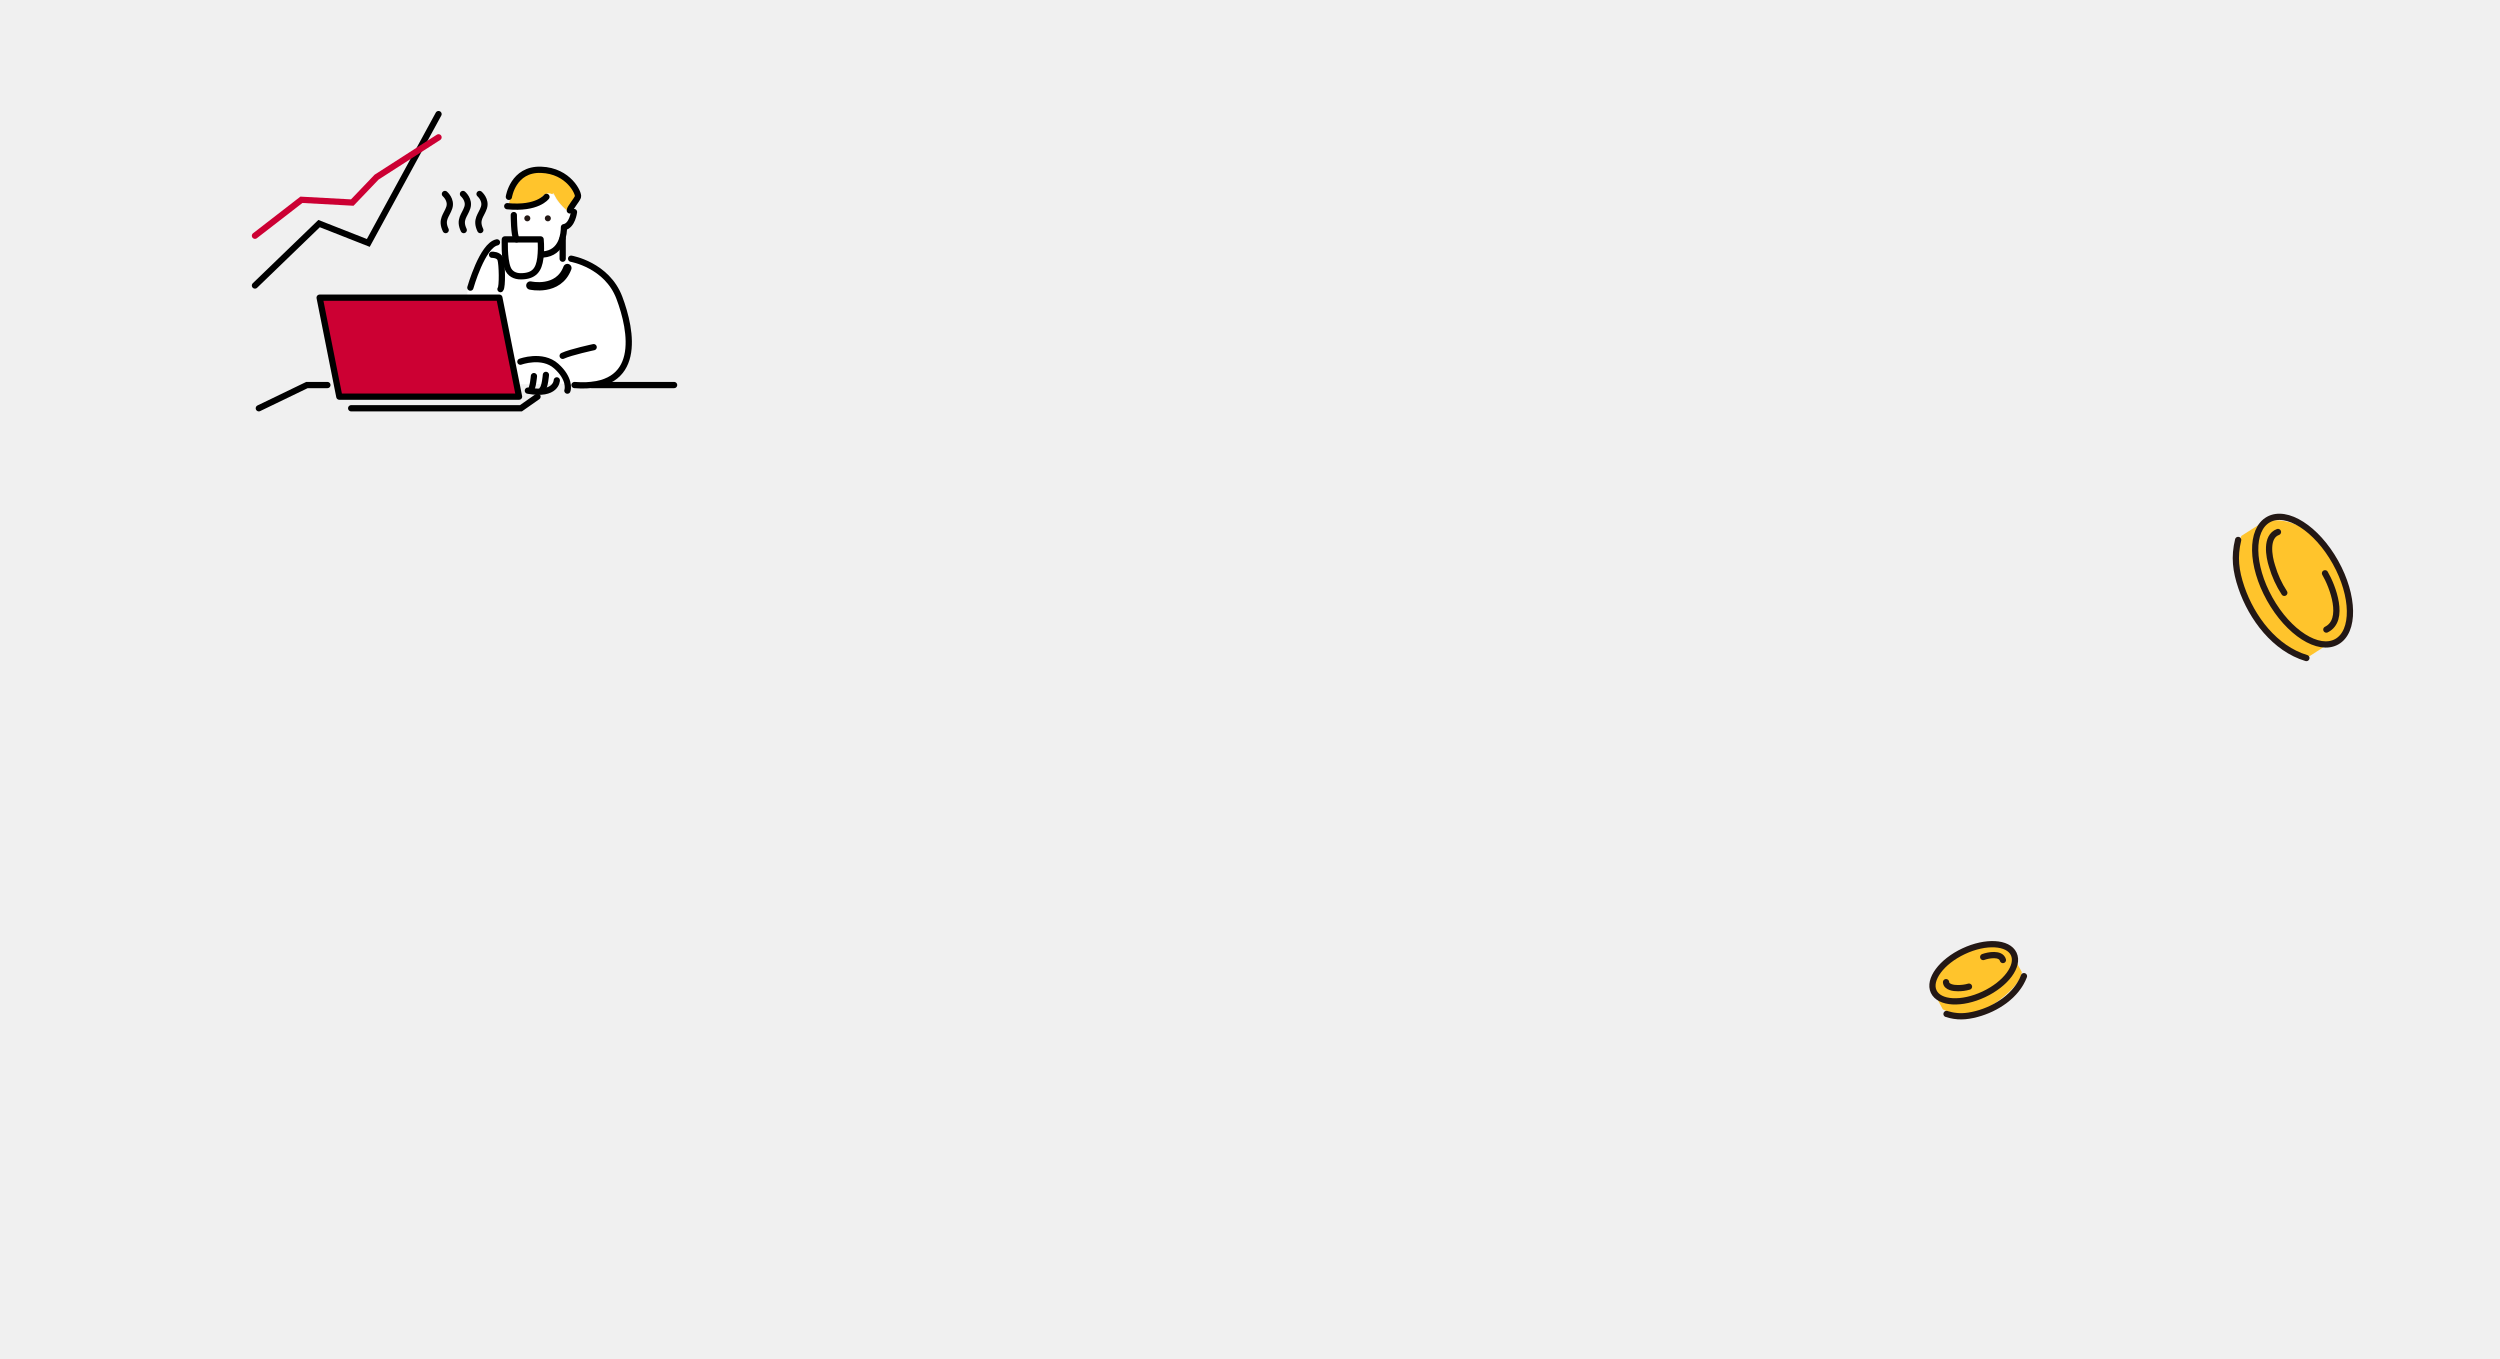
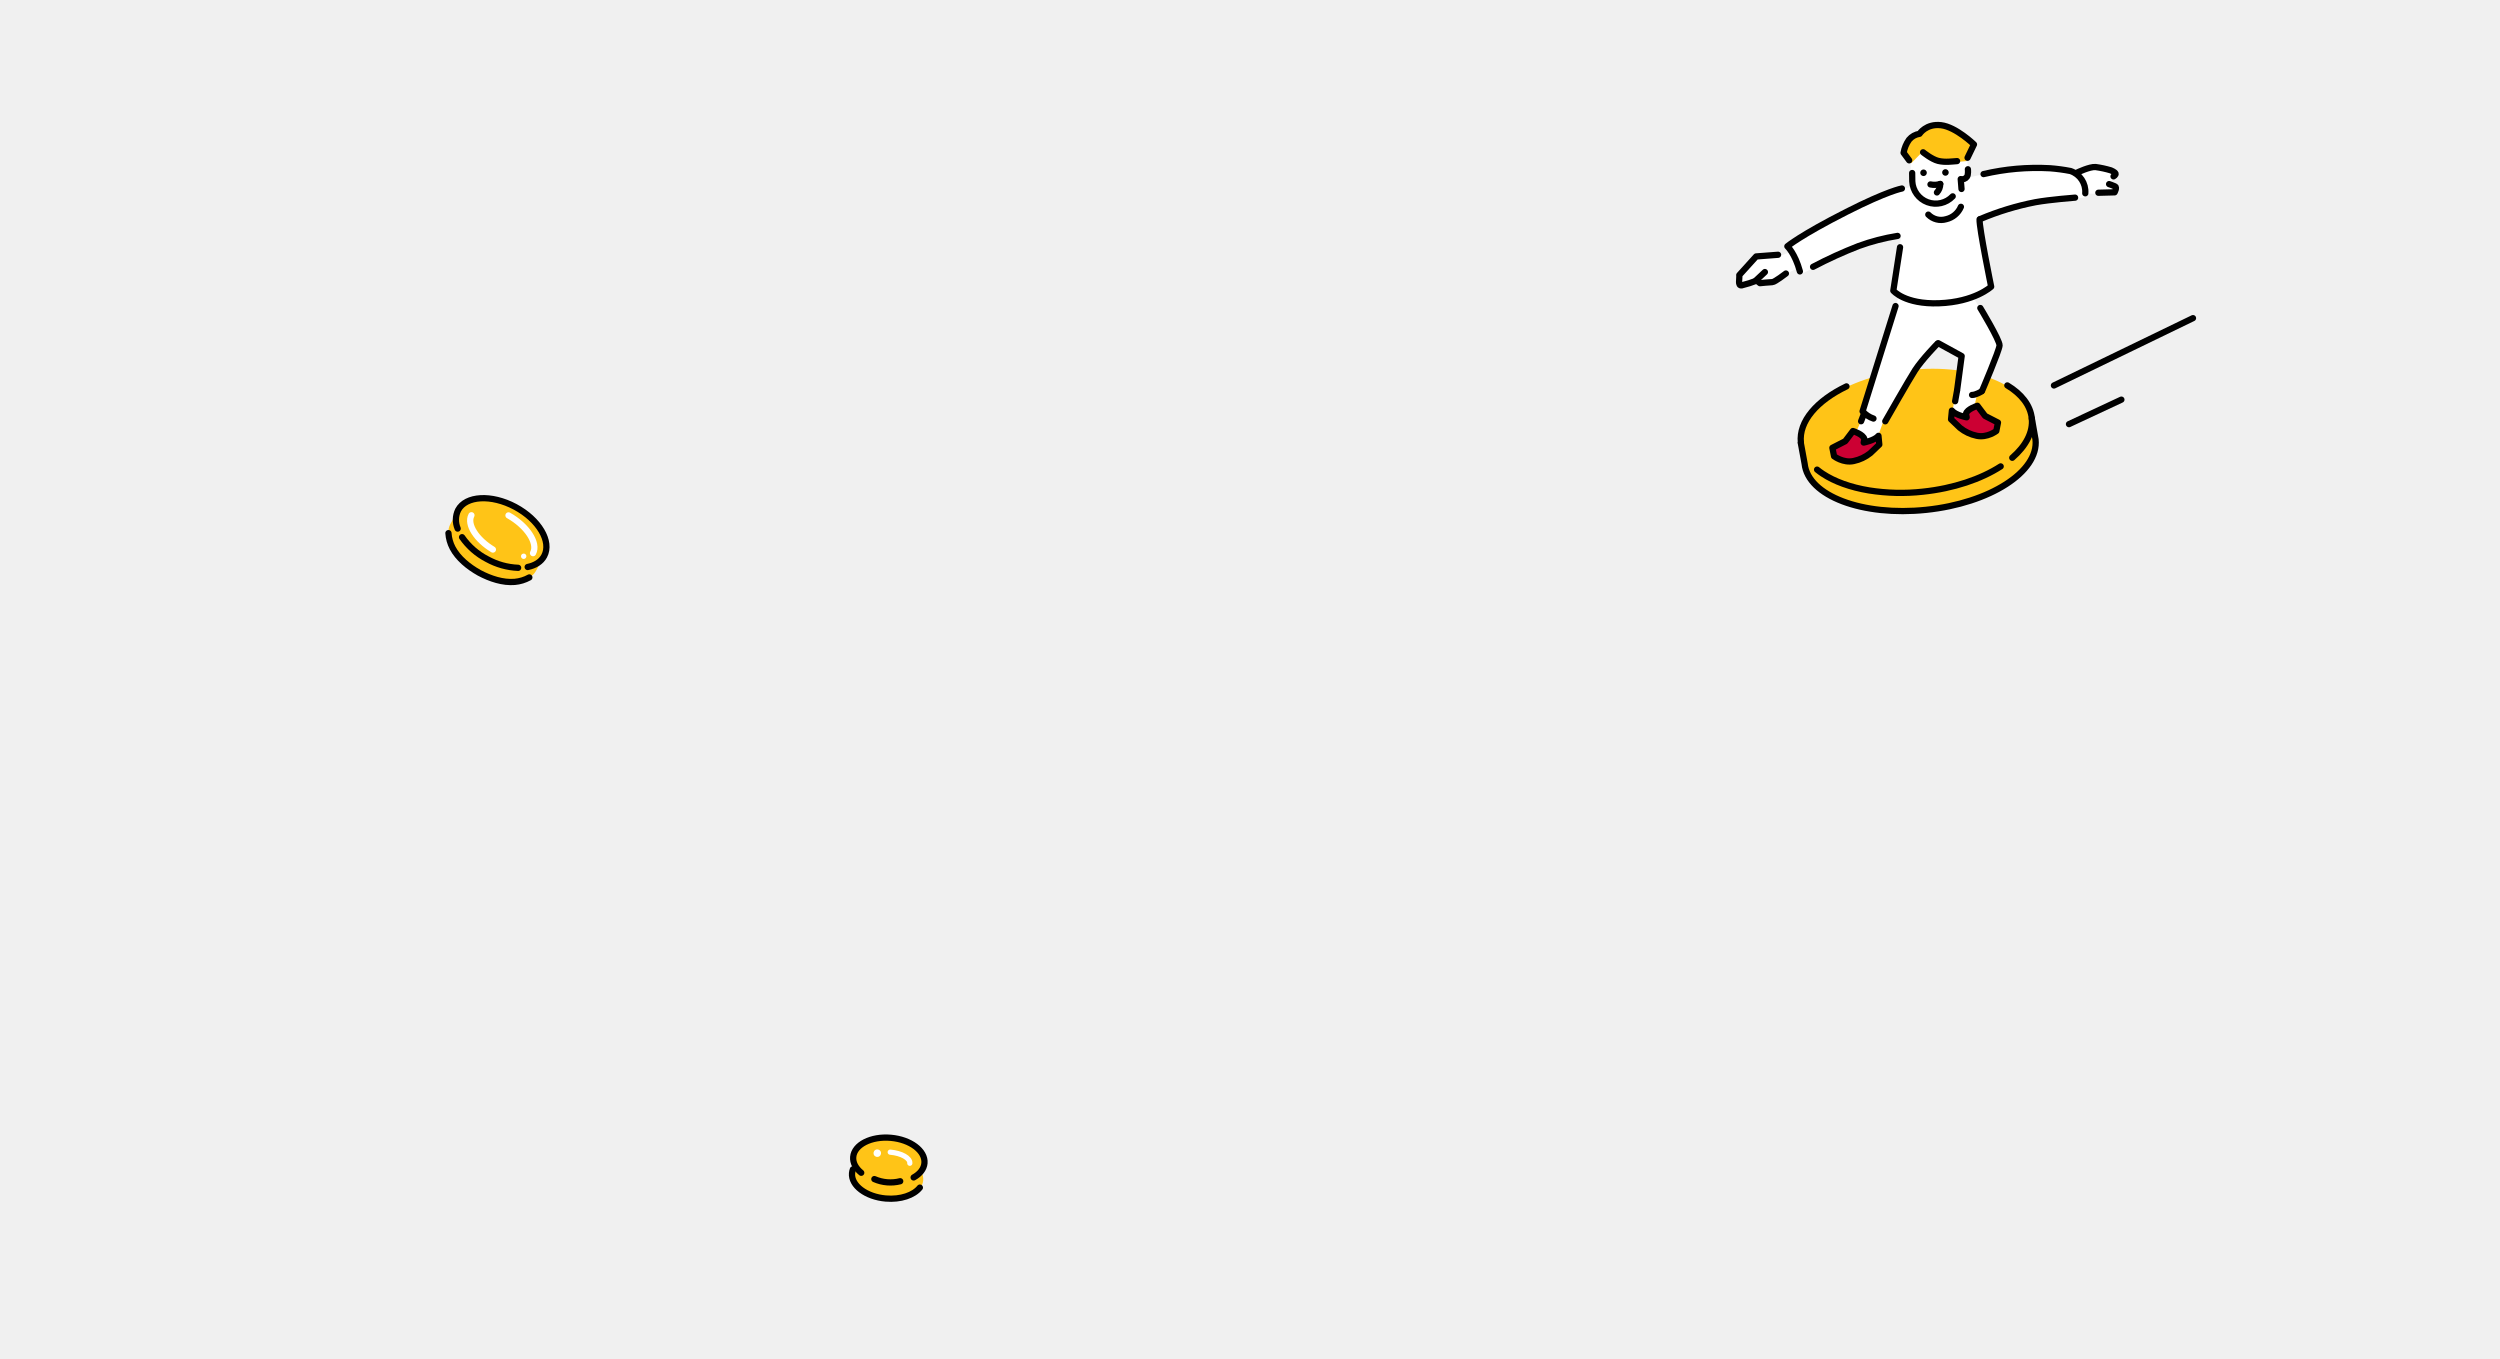
<svg xmlns="http://www.w3.org/2000/svg" width="1200" height="652" viewBox="0 0 1200 652">
-   <g id="グループ_20589" data-name="グループ 20589" transform="translate(-360 -120)">
-     <g id="mv06">
-       <g id="coin" transform="translate(2364.313 -308.014) rotate(111)">
-         <path id="パス_3593" data-name="パス 3593" d="M966.507,616.581s21.261,1.27,34.132-21.279,8.186-29.855,8.186-29.855l-15.64-11.435s-13.656-8.257-34.3,21.279c-13.974,20.962-2.224,33.984-2.224,33.984l9.845,7.305" transform="translate(5.952 4.638)" fill="#ffc42c" />
-         <path id="パス_3594" data-name="パス 3594" d="M1001.275,559.4c1.2,15.663-8.483,31.31-20.441,41.262-6.473,5.389-12.422,8.56-20.746,9.625" transform="translate(14.739 11.679)" fill="none" stroke="#231815" stroke-linecap="round" stroke-miterlimit="10" stroke-width="3" />
-         <ellipse id="楕円形_2313" data-name="楕円形 2313" cx="33.605" cy="18.082" rx="33.605" ry="18.082" transform="matrix(0.64, -0.768, 0.768, 0.64, 946.59, 600.33)" fill="none" stroke="#231815" stroke-linecap="round" stroke-miterlimit="10" stroke-width="3" />
-         <path id="パス_3595" data-name="パス 3595" d="M985.079,558.6c-7.588-7.039-20.56,4.728-24.991,10.28" transform="translate(14.739 8.426)" fill="none" stroke="#231815" stroke-linecap="round" stroke-miterlimit="10" stroke-width="3" />
-         <path id="パス_3596" data-name="パス 3596" d="M981.286,569.486a48.03,48.03,0,0,1-9.834,10.064c-3.839,3.121-12.11,8.075-16.34,3.243" transform="translate(9.304 22.695)" fill="none" stroke="#231815" stroke-linecap="round" stroke-miterlimit="10" stroke-width="3" />
+   <g id="グループ_20859" data-name="グループ 20859" transform="translate(-373 -139)">
+     <g id="グループ_20689" data-name="グループ 20689" transform="translate(1101.117 197)">
+       <g id="グループ_20680" data-name="グループ 20680" transform="translate(133.226 113.75)">
+         <path id="パス_4197" data-name="パス 4197" d="M147.648,187.991c1.616,15.423,27.737,25.325,58.343,22.117s54.107-18.31,52.491-33.732L256.4,164.122l-110.309,14.66Z" transform="translate(-142.761 -136.778)" fill="#ffc417" />
+         <ellipse id="楕円形_2435" data-name="楕円形 2435" cx="55.72" cy="29.572" rx="55.72" ry="29.572" transform="matrix(0.995, -0.104, 0.104, 0.995, 0, 11.615)" fill="#ffc417" />
      </g>
-       <g id="illulst" transform="translate(-367.979 -1090.837)">
-         <path id="パス_3509" data-name="パス 3509" d="M940.68,1301.525s2.241-12.547,11.651-15.385c3.584-.6,7.618-1.792,12.846,2.241s8.662,8.812,7.915,9.857-4.78,6.464-4.78,6.464a22.339,22.339,0,0,1-6.273-8.106C956.513,1300.031,948,1302.868,940.68,1301.525Z" transform="translate(31.658 6.973)" fill="#ffc42c" />
-         <path id="パス_3510" data-name="パス 3510" d="M992.963,1384.828s-1.792.448,1.569-1.792c19.492-17.252,2.24-44.809-4.258-51.307s-18.819-8.065-18.819-8.065l.672-13,2.465-2.475c4.928-7.629-1.569-6.37-1.569-6.37s-4.705-4.82-4.928-6.165-3.81-3.584-6.721.224-13.667,4.705-13.667,4.705v16.356h-6.049s-1.793,0-8.515,6.5c-16.13,15.906-1.344,62.283-1.344,62.283Z" transform="translate(26.375 9.872)" fill="#fff" />
-         <path id="パス_3511" data-name="パス 3511" d="M850.356,1347.884l30.788-29.726,23.622,9.289,33.708-61.841" transform="translate(0)" fill="none" stroke="#000" stroke-linecap="round" stroke-miterlimit="10" stroke-width="3" />
-         <path id="パス_3512" data-name="パス 3512" d="M850.356,1321.1l22.295-17.252,24.418,1.327,11.678-12.209,29.726-19.11" transform="translate(0 2.893)" fill="none" stroke="#c03" stroke-linecap="round" stroke-miterlimit="10" stroke-width="3" />
-         <path id="パス_3513" data-name="パス 3513" d="M851.732,1373.053l23.091-11.147h9.82" transform="translate(0.482 33.753)" fill="none" stroke="#000" stroke-linecap="round" stroke-miterlimit="10" stroke-width="3" />
-         <line id="線_53" data-name="線 53" x1="39.547" transform="translate(1011.994 1395.658)" fill="none" stroke="#000" stroke-linecap="round" stroke-miterlimit="10" stroke-width="3" />
-         <path id="パス_3514" data-name="パス 3514" d="M884.553,1371.607h81.482l7.962-5.574" transform="translate(11.986 35.199)" fill="none" stroke="#000" stroke-linecap="round" stroke-miterlimit="10" stroke-width="3" />
-         <path id="パス_3515" data-name="パス 3515" d="M969.064,1378.363H882.8l-9.454-47.509h86.26Z" transform="translate(8.059 22.869)" fill="#c03" stroke="#000" stroke-linecap="round" stroke-linejoin="round" stroke-width="3" />
-         <path id="パス_3516" data-name="パス 3516" d="M918.026,1294s3.315,2.821,2.089,6.555-4.142,5.671-1.725,10.766" transform="translate(23.519 9.951)" fill="none" stroke="#000" stroke-linecap="round" stroke-linejoin="round" stroke-width="3" />
-         <path id="パス_3517" data-name="パス 3517" d="M924.438,1294s3.315,2.821,2.089,6.555-4.142,5.671-1.725,10.766" transform="translate(25.767 9.951)" fill="none" stroke="#000" stroke-linecap="round" stroke-linejoin="round" stroke-width="3" />
-         <path id="パス_3518" data-name="パス 3518" d="M930.332,1294s3.316,2.821,2.089,6.555-4.142,5.671-1.725,10.766" transform="translate(27.833 9.951)" fill="none" stroke="#000" stroke-linecap="round" stroke-linejoin="round" stroke-width="3" />
-         <path id="パス_3519" data-name="パス 3519" d="M948.239,1328.707s13.443,3.113,17.774-8.389" transform="translate(34.307 19.176)" fill="none" stroke="#000" stroke-linecap="round" stroke-linejoin="round" stroke-width="4" />
-         <path id="パス_3520" data-name="パス 3520" d="M962.727,1317s17.177,2.915,23.151,18.708,11.5,44.477-21.508,41.935" transform="translate(39.385 18.014)" fill="none" stroke="#000" stroke-linecap="round" stroke-linejoin="round" stroke-width="3" />
-         <path id="パス_3521" data-name="パス 3521" d="M944.7,1353.931s10.456-3.884,17.176,2.09,5.676,11.2,5.378,11.8" transform="translate(33.067 30.522)" fill="none" stroke="#000" stroke-linecap="round" stroke-linejoin="round" stroke-width="3" />
-         <path id="パス_3522" data-name="パス 3522" d="M961.245,1360.245s-.15,7.468-13.891,4.928" transform="translate(33.997 33.171)" fill="none" stroke="#000" stroke-linecap="round" stroke-linejoin="round" stroke-width="3" />
-         <path id="パス_3523" data-name="パス 3523" d="M954.215,1358.292s-.451,5.854-1.718,6.969" transform="translate(35.799 32.486)" fill="none" stroke="#000" stroke-linecap="round" stroke-linejoin="round" stroke-width="3" />
-         <path id="パス_3524" data-name="パス 3524" d="M949.957,1358.735s-.451,5.853-1.718,6.967" transform="translate(34.307 32.641)" fill="none" stroke="#000" stroke-linecap="round" stroke-linejoin="round" stroke-width="3" />
-         <path id="パス_3525" data-name="パス 3525" d="M974.6,1348.444s-10.958,2.335-14.872,4.161" transform="translate(38.334 29.034)" fill="none" stroke="#000" stroke-linecap="round" stroke-linejoin="round" stroke-width="3" />
-         <path id="パス_3526" data-name="パス 3526" d="M939.183,1310.143H956.36a42.958,42.958,0,0,1-.124,8.915c-.708,5.79-3.048,8.765-9.356,8.794-2.874.012-5.326-1.229-6.353-3.968C938.735,1319.1,939.183,1310.143,939.183,1310.143Z" transform="translate(31.116 15.61)" fill="none" stroke="#000" stroke-linecap="round" stroke-linejoin="round" stroke-width="3" />
-         <line id="線_54" data-name="線 54" y1="9.746" transform="translate(998.061 1325.268)" fill="none" stroke="#000" stroke-linecap="round" stroke-linejoin="round" stroke-width="3" />
-         <path id="パス_3527" data-name="パス 3527" d="M967.617,1300.411s-.783,6.609-4.817,7.281c0,2.577-.559,12.435-10.081,13.106" transform="translate(35.877 12.199)" fill="none" stroke="#000" stroke-linecap="round" stroke-linejoin="round" stroke-width="3" />
-         <path id="パス_3528" data-name="パス 3528" d="M958.846,1295.019s-4.257,5.937-18.819,4.481" transform="translate(31.429 10.309)" fill="none" stroke="#000" stroke-linecap="round" stroke-linejoin="round" stroke-width="3" />
-         <path id="パス_3529" data-name="パス 3529" d="M940.607,1298.394s2.028-13.443,15.409-12.995,18.31,11.427,17.749,12.995-3.92,5.378-3.92,6.5" transform="translate(31.632 6.934)" fill="none" stroke="#000" stroke-linecap="round" stroke-linejoin="round" stroke-width="3" />
-         <circle id="楕円形_2302" data-name="楕円形 2302" cx="1.456" cy="1.456" r="1.456" transform="translate(979.633 1314.178)" fill="#231815" />
-         <circle id="楕円形_2303" data-name="楕円形 2303" cx="1.456" cy="1.456" r="1.456" transform="translate(989.491 1314.178)" fill="#231815" />
-         <path id="パス_3530" data-name="パス 3530" d="M942.363,1301.489s0,9.93,1.326,11.651" transform="translate(32.248 12.577)" fill="none" stroke="#000" stroke-linecap="round" stroke-miterlimit="10" stroke-width="3" />
-         <path id="パス_3531" data-name="パス 3531" d="M926.921,1332.926s5.713-20.313,12.77-21.732" transform="translate(26.835 15.979)" fill="none" stroke="#000" stroke-linecap="round" stroke-miterlimit="10" stroke-width="3" />
-         <path id="パス_3532" data-name="パス 3532" d="M934.635,1315.6s3.249-.112,4.033,2.128,1.009,13.4,0,14.373" transform="translate(29.539 17.521)" fill="none" stroke="#000" stroke-linecap="round" stroke-miterlimit="10" stroke-width="3" />
+       <path id="パス_4198" data-name="パス 4198" d="M222.683,31.071s14.755-3.084,19.927-3.8,16.653-1.8,21.825-1.139,10.722,1.993,10.722,1.993l2.136.854s6.737-3.273,8.872-3.084,8.825,2.419,8.825,2.419a3.493,3.493,0,0,1,.474,1.708c-.1.711-3.227,3.985-3.227,3.985l3.036,1.186a2.09,2.09,0,0,1-.142,2.231c-.759,1.423-9.252.948-9.252.948l-4.032-.047-.474,1.8-3.227.426s-16.938,1.519-22.2,2.657-25.051,7.876-25.051,7.876a107.458,107.458,0,0,0,2.23,16.321C235.161,77.472,236.3,83.4,236.3,83.4s-5.266,3.416-7.781,4.7-12.193,3.938-19.737,3.559a55.235,55.235,0,0,1-13.048-2.135c-4.971-1.622-5.977-3.131-5.977-3.131l-.57-1.282,3.748-26.094s-13.285,2.372-20.876,5.029-22.774,10.723-22.774,10.723L144.873,77s-2.135-6.737-3.273-8.635-2.7-4.65-2.7-4.65S152.845,54.7,160.91,50.523,184.253,38.71,190.279,37a57.335,57.335,0,0,1,8.4-1.945s1.8,5.977,7.211,7.875,9.489-.522,11.957-2.847S222.683,31.071,222.683,31.071Z" transform="translate(-8.515 -3.393)" fill="#fff" />
+       <path id="パス_4199" data-name="パス 4199" d="M135.973,73.291c-.121-.088-4.27,1.329-4.27,1.329l-12.384,1.043-7.59,8.872-.1,3.8a2.114,2.114,0,0,0,1.8,1,67.764,67.764,0,0,0,6.832-2.135,5.169,5.169,0,0,0,2.515,1.234c1.091,0,5.219-.57,5.219-.57l7.212-4.934,4.222-2.183S138.867,75.427,135.973,73.291Z" transform="translate(-4.642 -10.125)" fill="#fff" />
+       <path id="パス_4200" data-name="パス 4200" d="M197.4,97.182l-17.579,55.724.855,1.352-4.056,8.683s3.416,2.135,3.843,3.273a4.5,4.5,0,0,1,.285,2.064s4.341-1,4.981-1.708,1.495-1.779,1.495-1.779l2.419-6.69,1.779-.854s12.6-24.126,17.223-29.178a79.617,79.617,0,0,1,7.33-7.259L227.223,127l-4.2,25.549a39.731,39.731,0,0,0,4.27,2.847,13.732,13.732,0,0,0,2.278.57l.071-2.278s3.772-1.839,3.772-2.776c0-.426,1.281-5.765,1.281-5.765l2.348-1.352,7.9-20.14a10.444,10.444,0,0,0-.214-4.056c-.57-1.637-11.244-20.5-11.244-20.5s-11.458,3.132-18.86,2.7S197.4,97.182,197.4,97.182Z" transform="translate(-13.873 -13.519)" fill="#fff" />
+       <g id="グループ_20682" data-name="グループ 20682" transform="translate(106.636 22.161)">
+         <path id="パス_4201" data-name="パス 4201" d="M256.632,166.106l1.8,10.188c1.616,15.422-21.885,30.525-52.491,33.732s-56.727-6.695-58.343-22.117l-1.836-9.992" transform="translate(-116.127 -45.47)" fill="none" stroke="#000" stroke-linecap="round" stroke-linejoin="round" stroke-width="3" />
+         <path id="パス_4202" data-name="パス 4202" d="M145.789,175.182c-1.064-10.152,7.69-20.118,21.877-26.949" transform="translate(-116.118 -42.932)" fill="none" stroke="#000" stroke-linecap="round" stroke-linejoin="round" stroke-width="3" />
+         <path id="パス_4203" data-name="パス 4203" d="M242.994,193c-9.419,6.081-22.569,10.587-37.4,12.142a97.218,97.218,0,0,1-25.8-.612c-8.893-1.471-16.58-4.253-22.271-8.029q-1.414-.938-2.661-1.956" transform="translate(-117.418 -49.29)" fill="none" stroke="#000" stroke-linecap="round" stroke-linejoin="round" stroke-width="3" />
+         <path id="パス_4204" data-name="パス 4204" d="M261.294,147.693c6.791,4.111,11.09,9.532,11.747,15.8.7,6.669-2.84,13.258-9.372,18.93" transform="translate(-132.536 -42.855)" fill="none" stroke="#000" stroke-linecap="round" stroke-linejoin="round" stroke-width="3" />
+         <g id="グループ_20681" data-name="グループ 20681" transform="translate(0)">
+           <path id="パス_4205" data-name="パス 4205" d="M232.74,47.768a10.173,10.173,0,0,1-7.111,5.958,8.574,8.574,0,0,1-8.54-2.215" transform="translate(-126.257 -28.662)" fill="none" stroke="#000" stroke-linecap="round" stroke-linejoin="round" stroke-width="3" />
+           <path id="パス_4206" data-name="パス 4206" d="M193.22,37.531s-6.8,1.152-26.528,11.169C144.41,60.012,138.23,65.277,138.23,65.277s3.673,3.38,6.024,12.048" transform="translate(-115.056 -27.208)" fill="none" stroke="#000" stroke-linecap="round" stroke-linejoin="round" stroke-width="3" />
+           <line id="線_239" data-name="線 239" y1="3.949" x2="4.209" transform="translate(8.187 50.429)" fill="none" stroke="#000" stroke-linecap="round" stroke-linejoin="round" stroke-width="3" />
+           <path id="パス_4207" data-name="パス 4207" d="M129.931,74.607l-10.511.8-8.094,8.943c.21,1.883-.875,5.241,1.145,4.935A57.156,57.156,0,0,0,119.7,87l1.555,1.233s4.775-.473,5.955-.5S133.7,83.6,133.7,83.6" transform="translate(-111.22 -32.474)" fill="none" stroke="#000" stroke-linecap="round" stroke-linejoin="round" stroke-width="3" />
+           <path id="パス_4208" data-name="パス 4208" d="M152.615,78.887A209.159,209.159,0,0,1,174.507,68.9a100.814,100.814,0,0,1,18.66-4.848" transform="translate(-117.1 -30.974)" fill="none" stroke="#000" stroke-linecap="round" stroke-linejoin="round" stroke-width="3" />
+           <path id="パス_4209" data-name="パス 4209" d="M200.745,68.171l-3.232,20.863s5.464,6.622,21.919,6.034c17.214-.615,25.051-7.971,25.051-7.971S238.722,59,238.92,54.8" transform="translate(-123.477 -29.661)" fill="none" stroke="#000" stroke-linecap="round" stroke-linejoin="round" stroke-width="3" />
+           <path id="パス_4210" data-name="パス 4210" d="M248,28.957a112.564,112.564,0,0,1,31.883-2.792,84.7,84.7,0,0,1,9.844,1.323,10.437,10.437,0,0,1,7.1,10.7" transform="translate(-130.648 -25.563)" fill="none" stroke="#000" stroke-linecap="round" stroke-linejoin="round" stroke-width="3" />
+           <path id="パス_4211" data-name="パス 4211" d="M246.118,52.926a133.556,133.556,0,0,1,26.531-8.1c6.97-1.264,19.016-2.183,19.016-2.183" transform="translate(-130.38 -27.934)" fill="none" stroke="#000" stroke-linecap="round" stroke-linejoin="round" stroke-width="3" />
+           <path id="パス_4212" data-name="パス 4212" d="M312.232,39.22l7.79-.207s1.293-2.35.231-2.846-2.866-1.1-2.866-1.1" transform="translate(-139.771 -26.858)" fill="none" stroke="#000" stroke-linecap="round" stroke-linejoin="round" stroke-width="3" />
+           <path id="パス_4213" data-name="パス 4213" d="M300.4,28.159s6.013-2.889,8.816-2.645a48.808,48.808,0,0,1,7.336,1.59s1.964.8,2.237,1.516S317.832,30,317.832,30" transform="translate(-138.091 -25.499)" fill="none" stroke="#000" stroke-linecap="round" stroke-linejoin="round" stroke-width="3" />
+         </g>
+         <path id="パス_4214" data-name="パス 4214" d="M193.011,161.609s11.635-20.39,14.3-24.5c3.484-5.361,10.719-12.73,10.719-12.73" transform="translate(-122.837 -39.544)" fill="none" stroke="#000" stroke-linecap="round" stroke-linejoin="round" stroke-width="3" />
+         <path id="パス_4215" data-name="パス 4215" d="M196.133,103.3l-15.811,50.515a12.03,12.03,0,0,0,5.226,3.484" transform="translate(-121.035 -36.55)" fill="none" stroke="#000" stroke-linecap="round" stroke-linejoin="round" stroke-width="3" />
+         <line id="線_240" data-name="線 240" x1="1.234" y2="3.226" transform="translate(58.569 118.815)" fill="none" stroke="#000" stroke-linecap="round" stroke-linejoin="round" stroke-width="3" />
+         <path id="パス_4216" data-name="パス 4216" d="M185.951,179.708l-4.311,4.115a18.947,18.947,0,0,1-8,3.784c-5,1.09-9.41-2.283-9.41-2.283l-.807-4.058,6.183-3.176,3.7-4.889s5.033,1.622,5.482,3.871l-.326,1.682s5.264-1,7.081-3.241Z" transform="translate(-118.635 -46.478)" fill="#c03" stroke="#000" stroke-linecap="round" stroke-linejoin="round" stroke-width="3" />
+         <path id="パス_4217" data-name="パス 4217" d="M229.813,165.585l4.312,4.115a18.94,18.94,0,0,0,8,3.784c5,1.09,9.41-2.283,9.41-2.283l.806-4.058-6.183-3.176-3.7-4.889s-5.032,1.622-5.481,3.871l.325,1.682s-5.263-1-7.08-3.241Z" transform="translate(-128.065 -44.472)" fill="#c03" stroke="#000" stroke-linecap="round" stroke-linejoin="round" stroke-width="3" />
+         <path id="パス_4218" data-name="パス 4218" d="M241.569,152.751c1.8.019,4.533-1.661,4.533-1.661" transform="translate(-129.734 -43.337)" fill="none" stroke="#000" stroke-linecap="round" stroke-linejoin="round" stroke-width="3" />
+         <path id="パス_4219" data-name="パス 4219" d="M222.646,124.072l11.247,6.171L231.711,146.6" transform="translate(-127.047 -39.5)" fill="none" stroke="#000" stroke-linecap="round" stroke-linejoin="round" stroke-width="3" />
+         <path id="パス_4220" data-name="パス 4220" d="M246.19,104.388s9.382,15.495,9.232,17.976-8.4,21.824-8.4,21.824" transform="translate(-130.391 -36.704)" fill="none" stroke="#000" stroke-linecap="round" stroke-linejoin="round" stroke-width="3" />
+         <line id="線_241" data-name="線 241" x1="0.892" y2="4.984" transform="translate(103.711 107.443)" fill="none" stroke="#000" stroke-linecap="round" stroke-linejoin="round" stroke-width="3" />
+         <line id="線_242" data-name="線 242" y1="32.317" x2="66.744" transform="translate(151.137 72.549)" fill="#fff" stroke="#000" stroke-linecap="round" stroke-linejoin="round" stroke-width="3" />
+         <line id="線_243" data-name="線 243" y1="11.756" x2="25.152" transform="translate(158.361 111.667)" fill="#fff" stroke="#000" stroke-linecap="round" stroke-linejoin="round" stroke-width="3" />
      </g>
-       <g id="coin-2" data-name="coin" transform="translate(671.095 -341.263) rotate(25)">
-         <path id="パス_3593-2" data-name="パス 3593" d="M961.179,593.148s13.431.8,21.563-13.443,5.171-18.86,5.171-18.86l-9.88-7.224s-8.627-5.216-21.668,13.443c-8.828,13.242-1.4,21.469-1.4,21.469l6.219,4.615" transform="translate(1.753 1.366)" fill="#ffc42c" />
-         <path id="パス_3594-2" data-name="パス 3594" d="M986.107,559.4c.761,9.894-5.359,19.78-12.913,26.066-4.089,3.4-7.847,5.408-13.106,6.081" transform="translate(5.381 4.205)" fill="none" stroke="#231815" stroke-linecap="round" stroke-miterlimit="10" stroke-width="3" />
-         <ellipse id="楕円形_2313-2" data-name="楕円形 2313" cx="21.229" cy="11.423" rx="21.229" ry="11.423" transform="matrix(0.64, -0.768, 0.768, 0.64, 946.59, 581.317)" fill="none" stroke="#231815" stroke-linecap="round" stroke-miterlimit="10" stroke-width="3" />
-         <path id="パス_3595-2" data-name="パス 3595" d="M8.84.772C6.156-1.718,1.567,2.444,0,4.408" transform="matrix(0.995, 0.105, -0.105, 0.995, 970.341, 559.156)" fill="none" stroke="#231815" stroke-linecap="round" stroke-miterlimit="10" stroke-width="3" />
-         <path id="パス_3596-2" data-name="パス 3596" d="M10,0A18.351,18.351,0,0,1,6.243,3.845C4.776,5.038,1.616,6.93,0,5.084" transform="translate(959.956 577.069) rotate(13)" fill="none" stroke="#231815" stroke-linecap="round" stroke-miterlimit="10" stroke-width="3" />
+       <g id="グループ_20688" data-name="グループ 20688" transform="translate(186.244 2.42)">
+         <path id="パス_4221" data-name="パス 4221" d="M234.546,22.56s-.19-1.187-.854-1.187-5.029.285-5.029.285-6.974.522-9.536-.711a58.4,58.4,0,0,1-6.879-4.461l-5.029,6.144.047,5.053s.19,5.6,1.566,9.11,6.215,5.741,10.723,5.93,7.79-3.023,9.062-4.7c1.8-2.372,2.04-7.4,2.04-7.4s3.416-.19,3.89-2.23A22.384,22.384,0,0,0,234.546,22.56Z" transform="translate(-204.463 -4.477)" fill="#fff" />
+         <path id="パス_4222" data-name="パス 4222" d="M211.748,15.636l-4.678,4.757s-5.693-4.938-1.555-11.467a11.1,11.1,0,0,1,5.921-4.194S213.38,2.45,220.6,2.49c10.949.06,16.548,9.264,16.548,9.264L233.521,19.4s-10.31,1-12.458.768S211.748,15.636,211.748,15.636Z" transform="translate(-204.007 -2.489)" fill="#ffc417" />
+         <g id="グループ_20686" data-name="グループ 20686" transform="translate(7.353 20.78)">
+           <g id="グループ_20685" data-name="グループ 20685">
+             <g id="グループ_20684" data-name="グループ 20684">
+               <g id="グループ_20683" data-name="グループ 20683">
+                 <circle id="楕円形_2437" data-name="楕円形 2437" cx="1.582" cy="1.582" r="1.582" transform="translate(10.515)" />
+                 <circle id="楕円形_2438" data-name="楕円形 2438" cx="1.582" cy="1.582" r="1.582" transform="translate(0 0.149)" />
+               </g>
+             </g>
+           </g>
+         </g>
+         <g id="グループ_20687" data-name="グループ 20687" transform="translate(3.477 20.825)">
+           <path id="パス_4223" data-name="パス 4223" d="M227.521,40.06a11.253,11.253,0,0,1-19.406-7.172l-.055-4.031" transform="translate(-208.06 -27.06)" fill="none" stroke="#000" stroke-linecap="round" stroke-linejoin="round" stroke-width="3" />
+           <path id="パス_4224" data-name="パス 4224" d="M238.67,26.762s.3,2.661-.481,3.631a2.755,2.755,0,0,1-2.962,1.086l.38,4.745" transform="translate(-211.919 -26.762)" fill="none" stroke="#000" stroke-linecap="round" stroke-linejoin="round" stroke-width="3" />
+         </g>
+         <path id="パス_4225" data-name="パス 4225" d="M214.173,17.256s4.122,3.368,7.244,4.133c3.324.813,6.788.254,9.064.106" transform="translate(-205.451 -4.587)" fill="none" stroke="#000" stroke-linecap="round" stroke-linejoin="round" stroke-width="3" />
+         <path id="パス_4226" data-name="パス 4226" d="M218.306,35.207a8.922,8.922,0,0,0,4.684-.237" transform="translate(-206.038 -7.103)" fill="none" stroke="#000" stroke-linecap="round" stroke-linejoin="round" stroke-width="3" />
+         <path id="パス_4227" data-name="パス 4227" d="M223.506,35.026a5.964,5.964,0,0,1-1.584,4.046" transform="translate(-206.552 -7.111)" fill="none" stroke="#000" stroke-linecap="round" stroke-linejoin="round" stroke-width="3" />
+       </g>
+       <path id="パス_4228" data-name="パス 4228" d="M205.944,18.965l-2.68-3.623a15.35,15.35,0,0,1,2.61-6.269,8.045,8.045,0,0,1,5.053-2.847s3.132-4.982,10.32-4.128,15.8,9.224,15.8,9.224l-3.084,6.391" transform="translate(-17.657 0)" fill="none" stroke="#000" stroke-linecap="round" stroke-linejoin="round" stroke-width="3" />
+     </g>
+     <g id="グループ_20703" data-name="グループ 20703" transform="matrix(0.829, -0.559, 0.559, 0.829, 444.765, 844.37)">
+       <g id="グループ_20620" data-name="グループ 20620" transform="translate(352.116 56.123)">
+         <g id="グループ_20619" data-name="グループ 20619" transform="translate(0 0)">
+           <ellipse id="楕円形_2390" data-name="楕円形 2390" cx="10.721" cy="17.167" rx="10.721" ry="17.167" transform="translate(5.13 16.678) rotate(-51.061)" fill="#ffc417" />
+           <ellipse id="楕円形_2391" data-name="楕円形 2391" cx="10.721" cy="17.167" rx="10.721" ry="17.167" transform="translate(0 23.198) rotate(-51.061)" fill="#ffc417" />
+           <path id="パス_4081" data-name="パス 4081" d="M371.677,79.578a19.249,19.249,0,0,1-9.717-7.793" transform="translate(-347.618 -48.965)" fill="none" stroke="#000" stroke-linecap="round" stroke-linejoin="round" stroke-width="3" />
+           <path id="パス_4082" data-name="パス 4082" d="M359.713,71.178c-.969-3.233-.7-6.274,1.053-8.439,3.721-4.606,12.715-3.508,20.09,2.451s10.336,14.522,6.613,19.127c-1.77,2.193-4.737,3.093-8.155,2.792" transform="translate(-348.898 -54.4)" fill="none" stroke="#000" stroke-linecap="round" stroke-linejoin="round" stroke-width="3" />
+           <path id="パス_4084" data-name="パス 4084" d="M380.589,90.408c-4.448,1.413-10.946-.313-16.519-4.817-7.374-5.958-10.336-14.522-6.615-19.127a6.852,6.852,0,0,1,1.37-1.285" transform="translate(-350.411 -51.984)" fill="none" stroke="#000" stroke-linecap="round" stroke-linejoin="round" stroke-width="3" />
+           <path id="パス_4238" data-name="パス 4238" d="M371.668,66.925c4.221,3.411,6.38,7.741,4.819,9.671" transform="translate(-343.78 -50.562)" fill="none" stroke="#fff" stroke-linecap="round" stroke-linejoin="round" stroke-width="2.5" />
+           <ellipse id="楕円形_2441" data-name="楕円形 2441" cx="1.807" cy="1.807" rx="1.807" ry="1.807" transform="translate(20.658 11.483)" fill="#fff" />
+         </g>
      </g>
    </g>
-     <rect id="長方形_5915" data-name="長方形 5915" width="1200" height="652" transform="translate(360 120)" fill="none" />
+     <g id="グループ_20709" data-name="グループ 20709" transform="translate(627.018 370.945) rotate(74)">
+       <g id="グループ_20700" data-name="グループ 20700" transform="translate(0 0)">
+         <path id="パス_4229" data-name="パス 4229" d="M41.386,8.31,35.2,2.188l-.03.031c-5.8-4.7-17.132-1.731-25.946,6.995l-.094.1-.02.02-.094.094C.382,18.33-2.468,29.7,2.293,35.442l-.031.03L8.449,41.6a7.839,7.839,0,0,0,3.9,2.058,17.629,17.629,0,0,0,7.345.049c5.554-1.159,10.79-4.8,15.05-9.01l.009-.01.01-.01c4.162-4.3,7.75-9.578,8.85-15.144a17.636,17.636,0,0,0-.126-7.345A7.836,7.836,0,0,0,41.386,8.31Z" transform="translate(0 0.215)" fill="#ffc417" />
+         <g id="グループ_20692" data-name="グループ 20692" transform="translate(0.025 0)">
+           <g id="グループ_20691" data-name="グループ 20691" transform="translate(0)">
+             <g id="グループ_20690" data-name="グループ 20690">
+               <path id="パス_4230" data-name="パス 4230" d="M38.43,11.79c.282-3.673-.639-6.9-2.894-9.083C29.891-2.767,18.018.323,9.018,9.609S-2.7,30.862,2.943,36.336a10.792,10.792,0,0,0,8.5,2.671" fill="none" stroke="#000" stroke-linecap="round" stroke-linejoin="round" stroke-width="3" />
+               <path id="パス_4231" data-name="パス 4231" d="M0,21.815a33.1,33.1,0,0,0,13.469-8.686A33.513,33.513,0,0,0,21.554,0" transform="translate(15.992 16.305)" fill="none" stroke="#000" stroke-linecap="round" stroke-linejoin="round" stroke-width="3" />
+             </g>
+           </g>
+         </g>
+         <g id="グループ_20696" data-name="グループ 20696" transform="translate(12.111 5.812)">
+           <g id="グループ_20695" data-name="グループ 20695" transform="translate(0)">
+             <g id="グループ_20694" data-name="グループ 20694">
+               <path id="パス_4233" data-name="パス 4233" d="M20.66,1.682C16.707-2.2,7.157.933,0,8.005" transform="translate(0)" fill="none" stroke="#fff" stroke-linecap="round" stroke-linejoin="round" stroke-width="3" />
+             </g>
+           </g>
+         </g>
+         <ellipse id="楕円形_2439" data-name="楕円形 2439" cx="1.294" cy="1.294" rx="1.294" ry="1.294" transform="translate(31.679 10.916)" fill="#fff" />
+         <g id="グループ_20699" data-name="グループ 20699" transform="translate(7.137 25.526)">
+           <g id="グループ_20698" data-name="グループ 20698" transform="translate(0 0)">
+             <g id="グループ_20697" data-name="グループ 20697" transform="translate(0 0)">
+               <path id="パス_4234" data-name="パス 4234" d="M0,5.375C3.639,8.849,12,6.209,18.66,0" transform="translate(0 0)" fill="none" stroke="#fff" stroke-linecap="round" stroke-linejoin="round" stroke-width="3" />
+             </g>
+           </g>
+         </g>
+         <path id="パス_4235" data-name="パス 4235" d="M0,0" transform="translate(9.222 9.429)" fill="#ffc417" />
+       </g>
+       <path id="パス_4236" data-name="パス 4236" d="M0,31.469a17.629,17.629,0,0,0,7.345.049c5.554-1.159,10.79-4.8,15.05-9.01l.009-.01.01-.01c4.162-4.3,7.75-9.578,8.85-15.144A17.636,17.636,0,0,0,31.139,0" transform="translate(12.346 12.399)" fill="none" stroke="#000" stroke-linecap="round" stroke-linejoin="round" stroke-width="3" />
+     </g>
+     <rect id="しかく" width="1200" height="652" transform="translate(373 139)" fill="none" />
  </g>
</svg>
